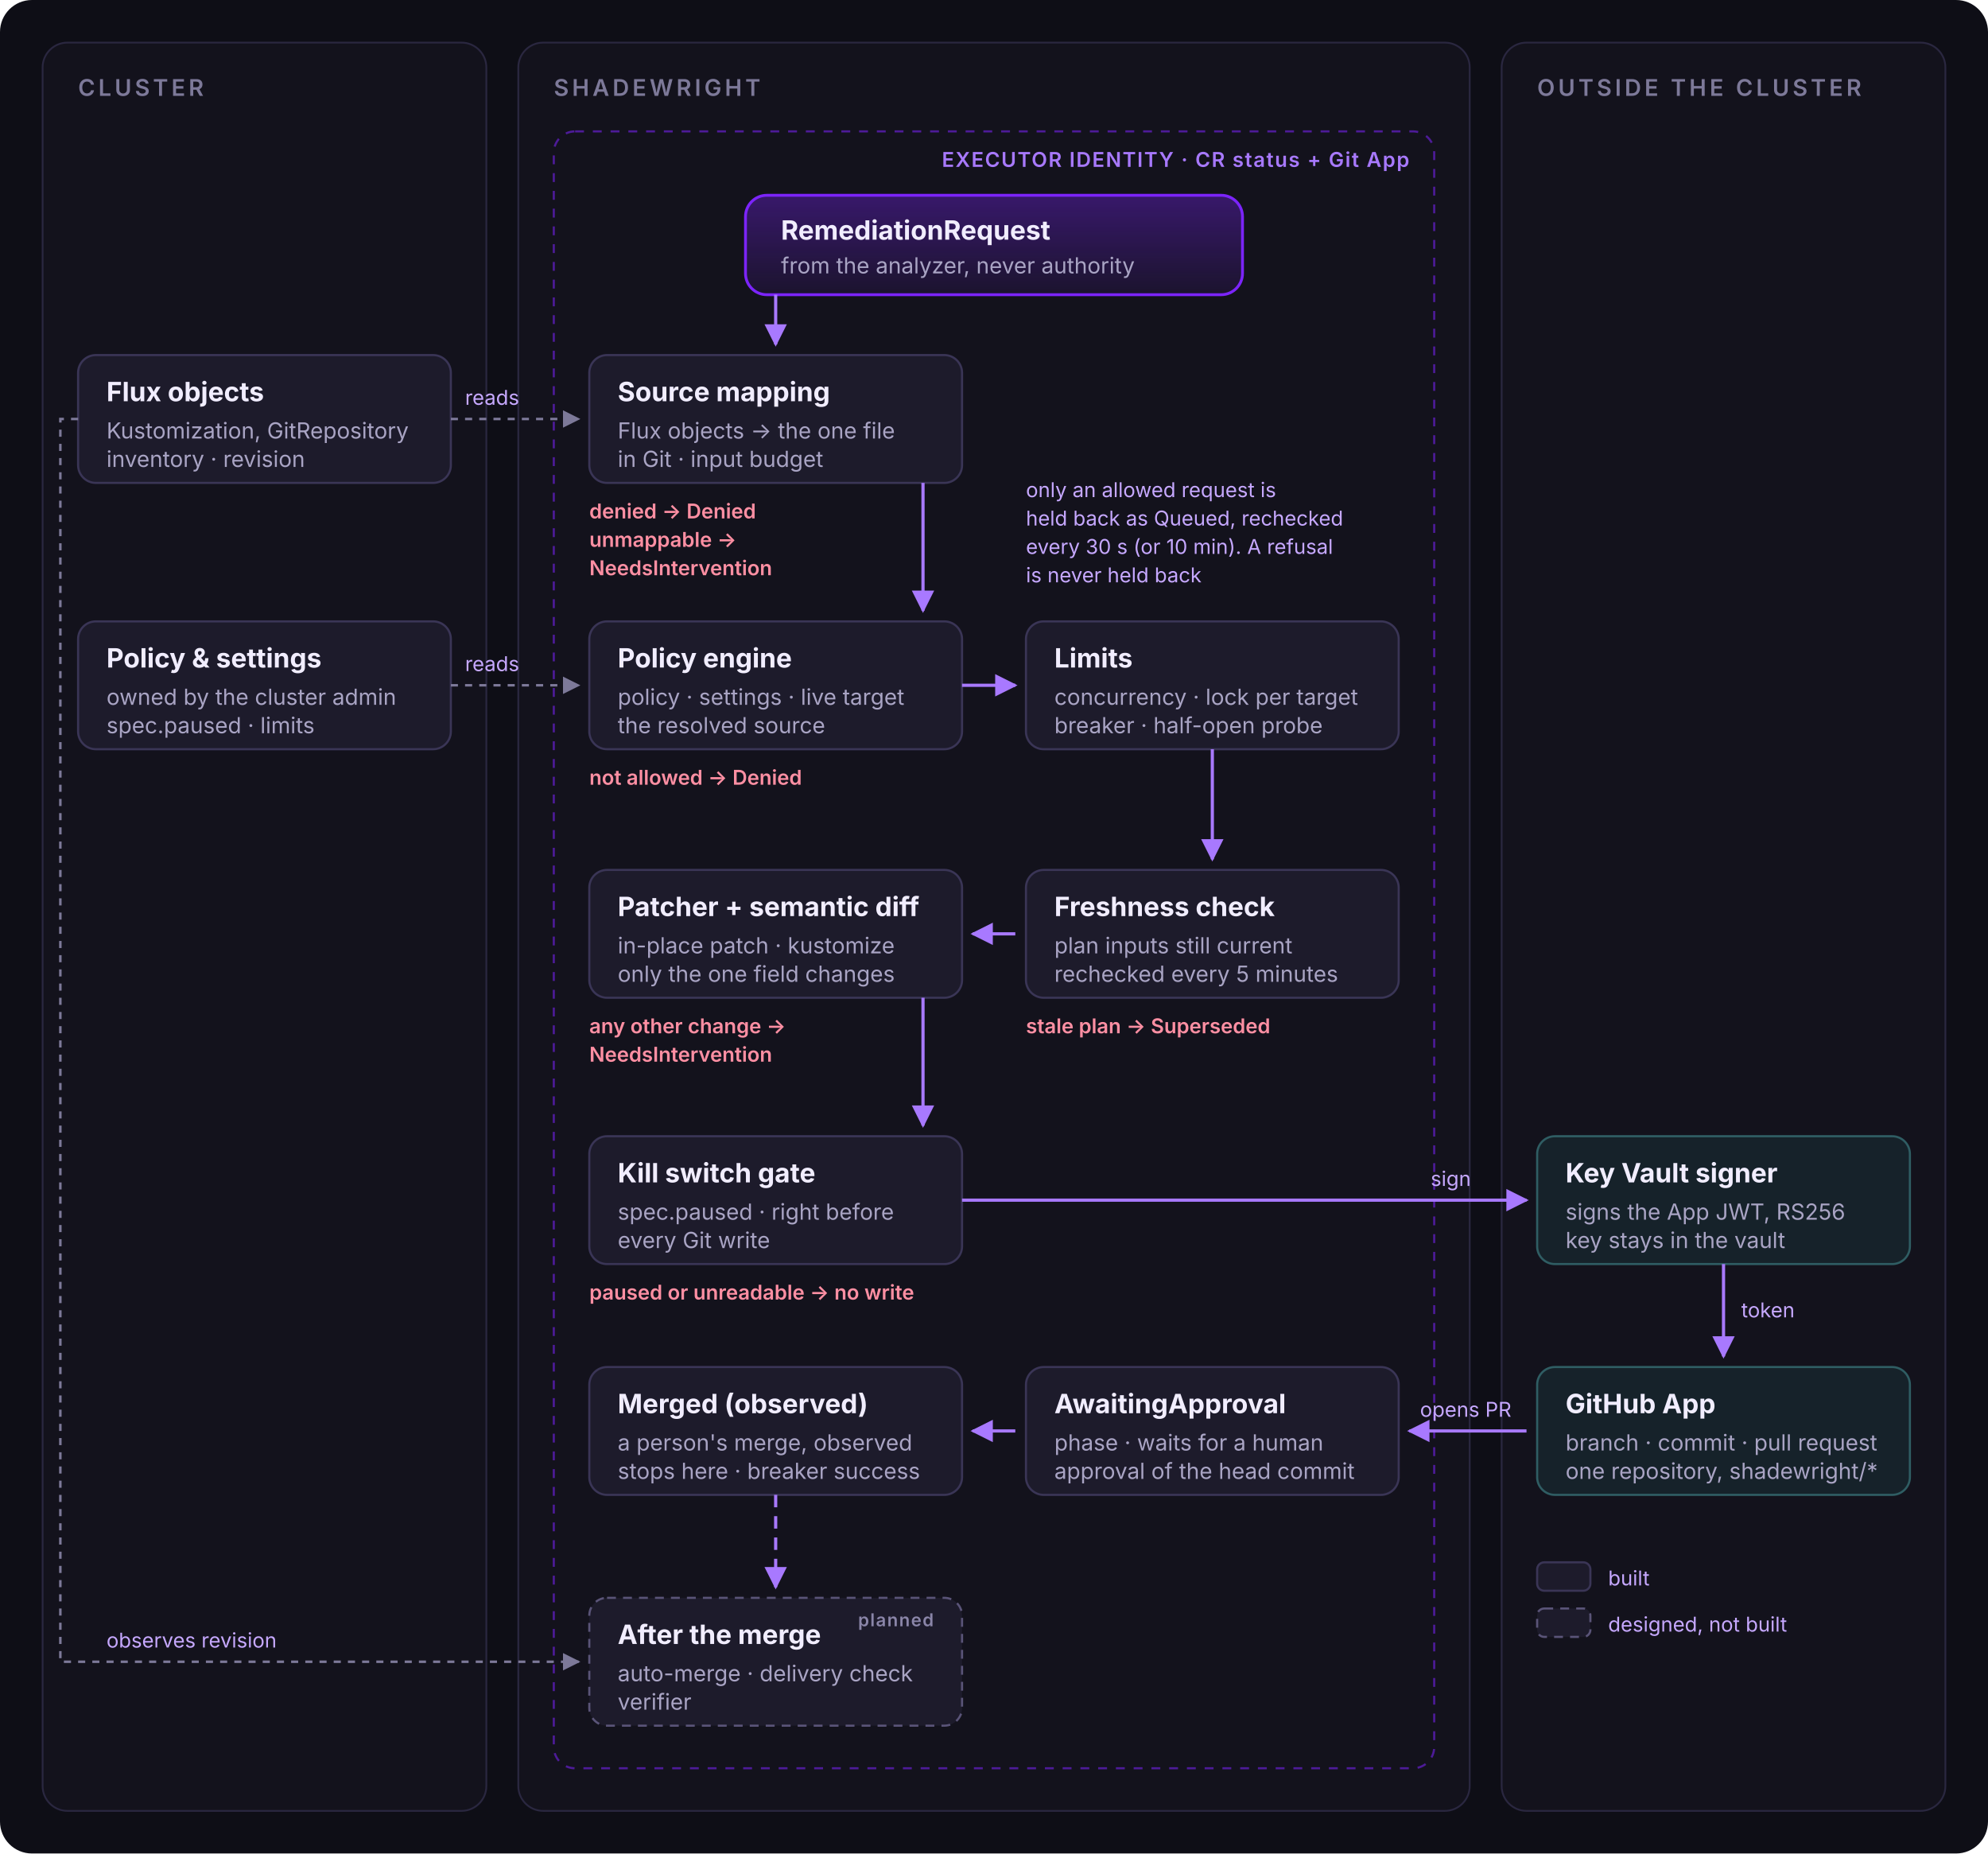
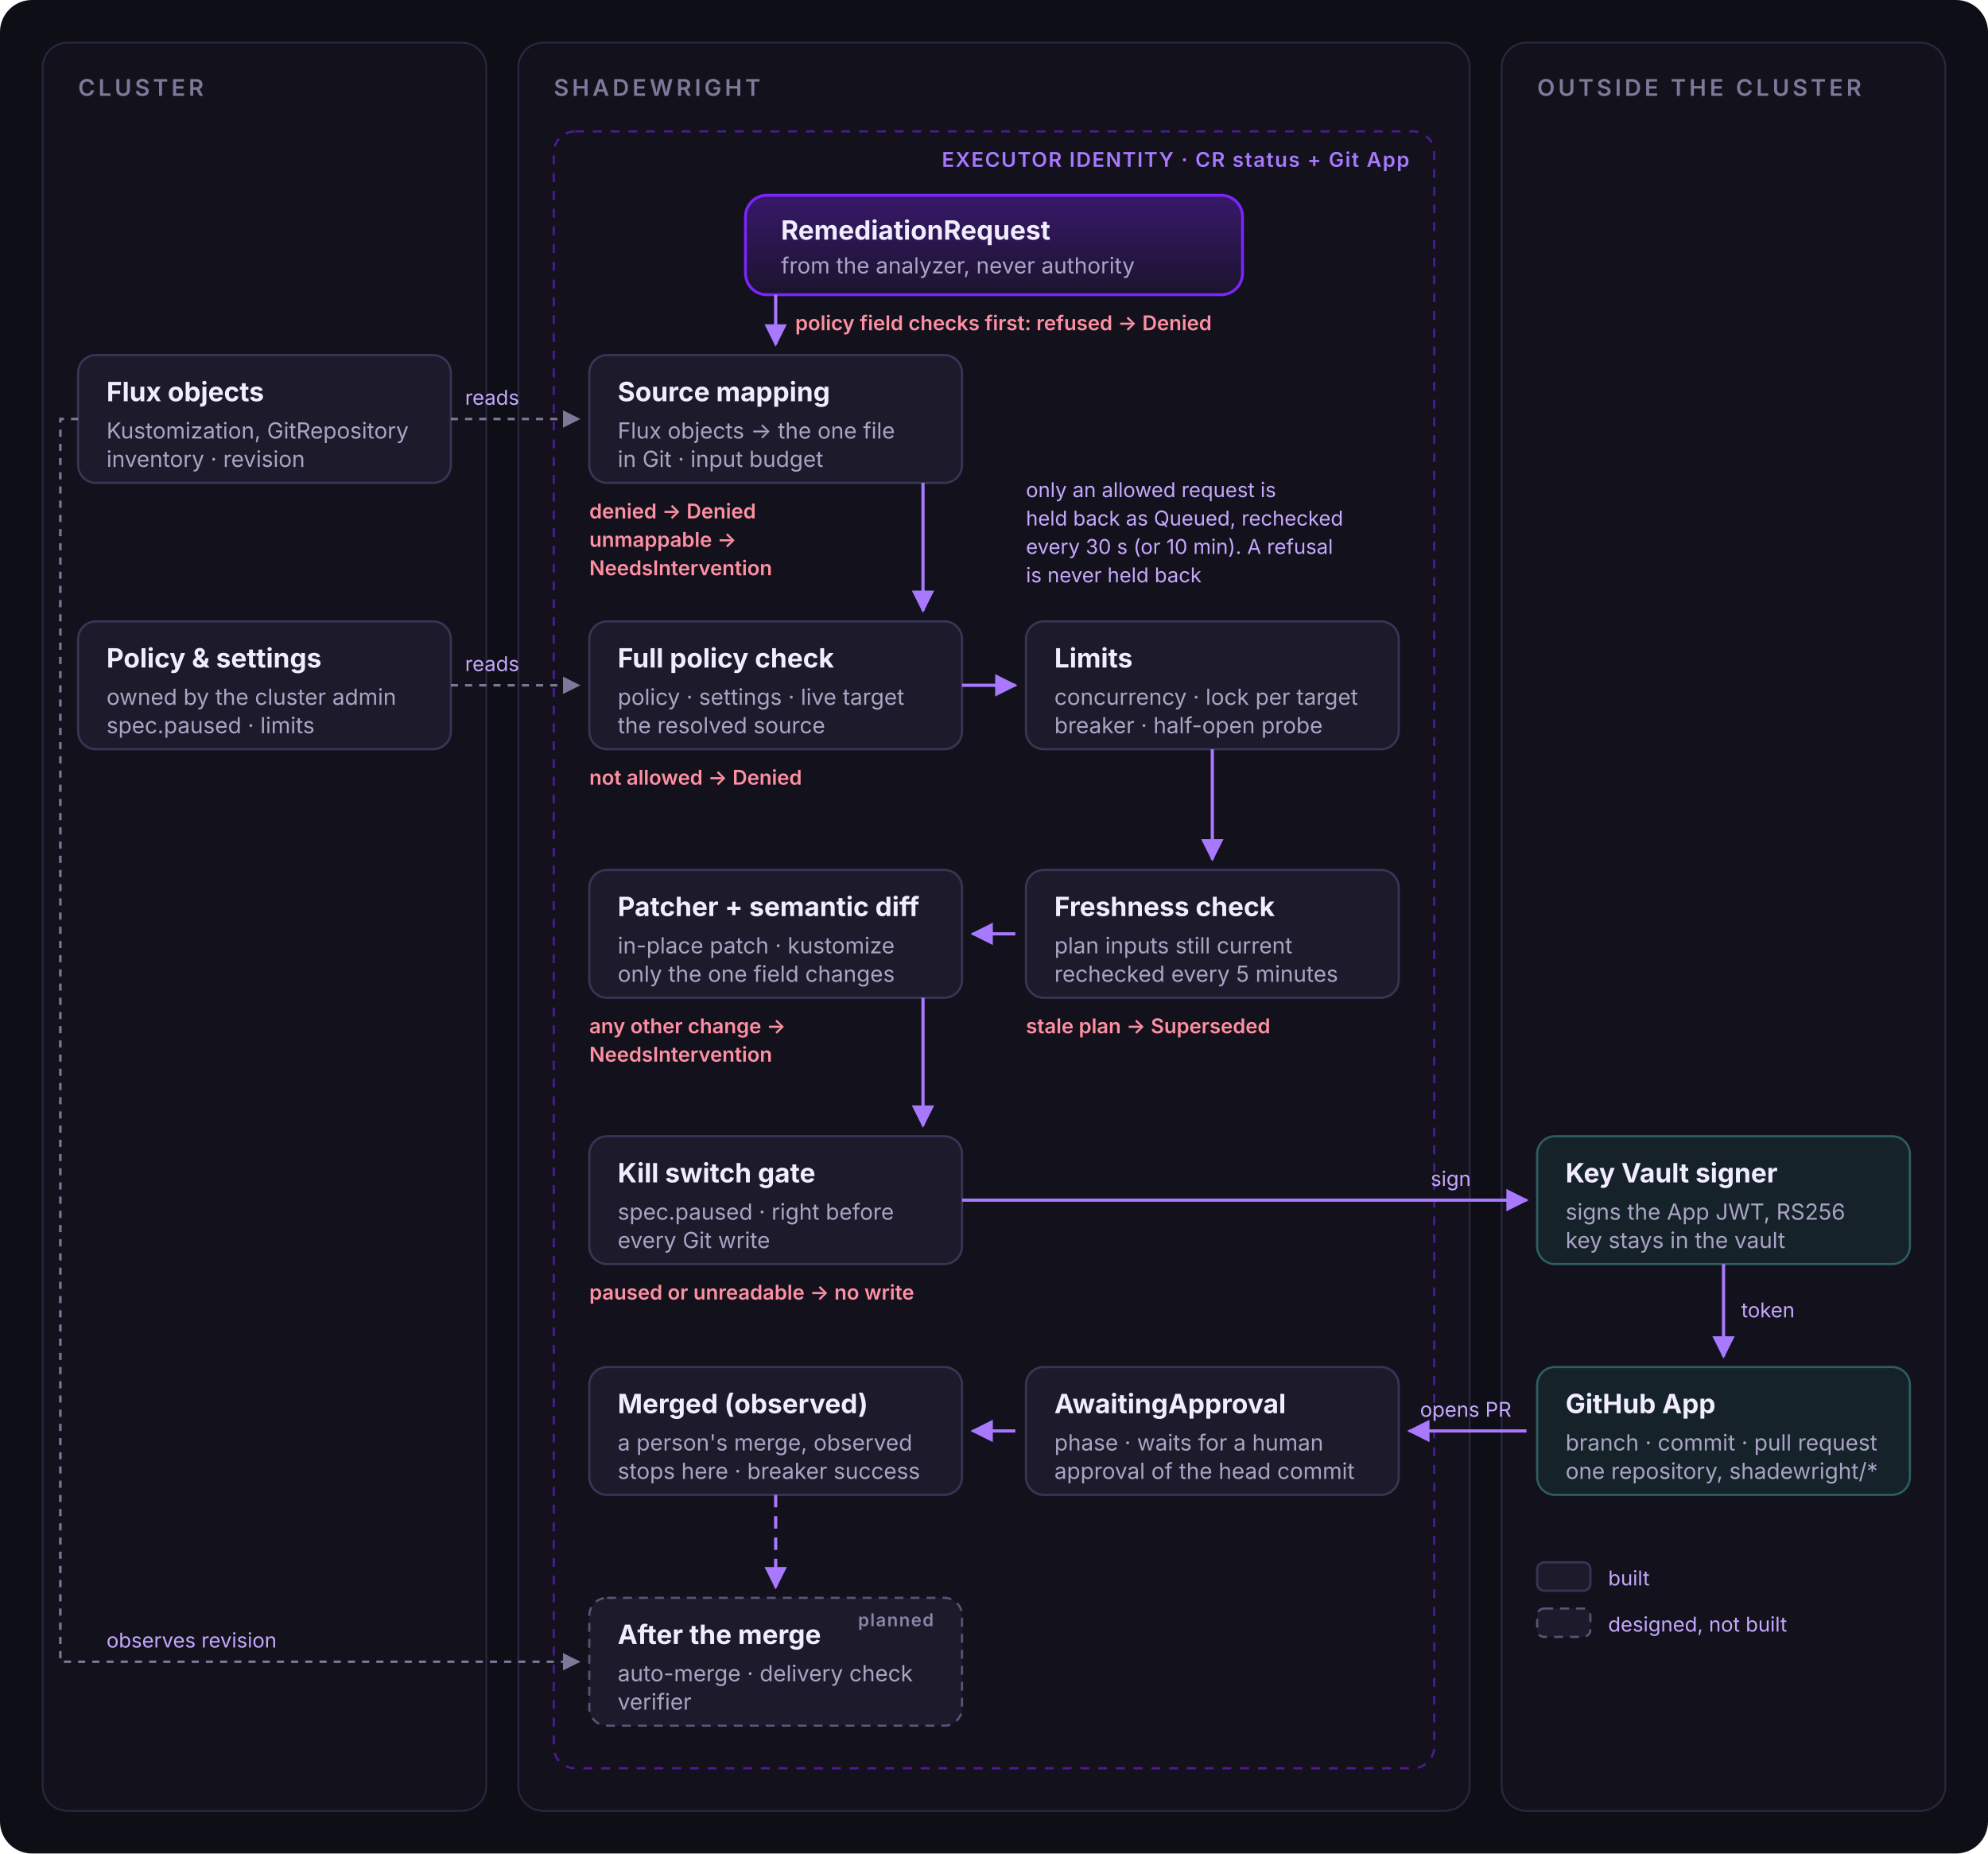
<svg xmlns="http://www.w3.org/2000/svg" viewBox="0 0 1120 1044" role="img" aria-labelledby="t d" font-family="Inter, 'Segoe UI', system-ui, -apple-system, sans-serif">
  <defs>
    <marker id="a" viewBox="0 0 10 10" refX="9" refY="5" markerWidth="7" markerHeight="7" orient="auto-start-reverse">
      <path d="M0 0 10 5 0 10z" fill="#a879ff" />
    </marker>
    <marker id="m" viewBox="0 0 10 10" refX="9" refY="5" markerWidth="7" markerHeight="7" orient="auto-start-reverse">
      <path d="M0 0 10 5 0 10z" fill="#7d7999" />
    </marker>
    <linearGradient id="glow" x1="0" y1="0" x2="0" y2="1">
      <stop offset="0" stop-color="#7c24fc" stop-opacity=".35" />
      <stop offset="1" stop-color="#7c24fc" stop-opacity=".08" />
    </linearGradient>
    <style>
      .lane{fill:#13121c;stroke:#2a2740}
      .lanet{fill:#7d7999;font-size:13px;font-weight:600;letter-spacing:.14em}
      .box{fill:#1d1b2b;stroke:#3a3556;stroke-width:1.2}
      .key{fill:url(#glow);stroke:#7c24fc;stroke-width:1.6}
      .ext{fill:#16222a;stroke:#2f5d63;stroke-width:1.2}
      .pl{fill:#1d1b2b;stroke:#5a5478;stroke-width:1.2;stroke-dasharray:5 4}
      .plk{fill:url(#glow);stroke:#7c24fc;stroke-width:1.6;stroke-dasharray:6 4}
      .ple{fill:#16222a;stroke:#2f5d63;stroke-width:1.2;stroke-dasharray:5 4}
      .pn{fill:#8a85a8;font-size:10px;font-weight:600;letter-spacing:.06em}
      .h{fill:#f1edff;font-size:15px;font-weight:650}
      .s{fill:#a9a4c4;font-size:12.5px}
      .id{fill:none;stroke:#7c24fc;stroke-opacity:.55;stroke-dasharray:5 5;stroke-width:1.2}
      .idt{fill:#a879ff;font-size:11.5px;font-weight:600;letter-spacing:.06em}
      .f{stroke:#a879ff;stroke-width:1.8;fill:none}
      .fp{stroke:#a879ff;stroke-width:1.8;fill:none;stroke-dasharray:7 5}
      .r{stroke:#7d7999;stroke-width:1.4;fill:none;stroke-dasharray:4 4}
      .lbl{fill:#c6a8ff;font-size:11.5px}
      .no{fill:#ff8fa3;font-size:11.5px;font-weight:600}
    </style>
  </defs>
  <rect width="1120" height="1044" rx="18" fill="#0e0e16" />
  <rect class="lane" x="24" y="24" width="250" height="996" rx="14" />
  <text class="lanet" x="44" y="54">CLUSTER</text>
  <rect class="lane" x="292" y="24" width="536" height="996" rx="14" />
  <text class="lanet" x="312" y="54">SHADEWRIGHT</text>
  <rect class="lane" x="846" y="24" width="250" height="996" rx="14" />
  <text class="lanet" x="866" y="54">OUTSIDE THE CLUSTER</text>
  <rect class="id" x="312" y="74" width="496" height="922" rx="12" />
  <text class="idt" x="794" y="94" text-anchor="end">EXECUTOR IDENTITY · CR status + Git App</text>
  <rect class="box" x="44" y="200" width="210" height="72" rx="10" />
  <text class="h" x="60" y="226">Flux objects</text>
  <text class="s" x="60" y="247">Kustomization, GitRepository</text>
  <text class="s" x="60" y="263">inventory · revision</text>
  <rect class="box" x="44" y="350" width="210" height="72" rx="10" />
  <text class="h" x="60" y="376">Policy &amp; settings</text>
  <text class="s" x="60" y="397">owned by the cluster admin</text>
  <text class="s" x="60" y="413">spec.paused · limits</text>
  <rect class="key" x="420" y="110" width="280" height="56" rx="12" />
  <text class="h" x="440" y="135">RemediationRequest</text>
  <text class="s" x="440" y="154">from the analyzer, never authority</text>
  <rect class="box" x="332" y="200" width="210" height="72" rx="10" />
  <text class="h" x="348" y="226">Source mapping</text>
  <text class="s" x="348" y="247">Flux objects → the one file</text>
  <text class="s" x="348" y="263">in Git · input budget</text>
  <text class="no" x="332" y="292">denied → Denied</text>
  <text class="no" x="332" y="308">unmappable →</text>
  <text class="no" x="332" y="324">NeedsIntervention</text>
  <rect class="box" x="332" y="350" width="210" height="72" rx="10" />
-   <text class="h" x="348" y="376">Policy engine</text>
+   <text class="h" x="348" y="376">Full policy check</text>
  <text class="s" x="348" y="397">policy · settings · live target</text>
  <text class="s" x="348" y="413">the resolved source</text>
  <text class="no" x="332" y="442">not allowed → Denied</text>
  <rect class="box" x="578" y="350" width="210" height="72" rx="10" />
  <text class="h" x="594" y="376">Limits</text>
  <text class="s" x="594" y="397">concurrency · lock per target</text>
  <text class="s" x="594" y="413">breaker · half-open probe</text>
  <text class="lbl" x="578" y="280">only an allowed request is</text>
  <text class="lbl" x="578" y="296">held back as Queued, rechecked</text>
  <text class="lbl" x="578" y="312">every 30 s (or 10 min). A refusal</text>
  <text class="lbl" x="578" y="328">is never held back</text>
  <rect class="box" x="578" y="490" width="210" height="72" rx="10" />
  <text class="h" x="594" y="516">Freshness check</text>
  <text class="s" x="594" y="537">plan inputs still current</text>
  <text class="s" x="594" y="553">rechecked every 5 minutes</text>
  <text class="no" x="578" y="582">stale plan → Superseded</text>
  <rect class="box" x="332" y="490" width="210" height="72" rx="10" />
  <text class="h" x="348" y="516">Patcher + semantic diff</text>
  <text class="s" x="348" y="537">in-place patch · kustomize</text>
  <text class="s" x="348" y="553">only the one field changes</text>
  <text class="no" x="332" y="582">any other change →</text>
  <text class="no" x="332" y="598">NeedsIntervention</text>
  <rect class="box" x="332" y="640" width="210" height="72" rx="10" />
  <text class="h" x="348" y="666">Kill switch gate</text>
  <text class="s" x="348" y="687">spec.paused · right before</text>
  <text class="s" x="348" y="703">every Git write</text>
  <text class="no" x="332" y="732">paused or unreadable → no write</text>
  <rect class="box" x="578" y="770" width="210" height="72" rx="10" />
  <text class="h" x="594" y="796">AwaitingApproval</text>
  <text class="s" x="594" y="817">phase · waits for a human</text>
  <text class="s" x="594" y="833">approval of the head commit</text>
  <rect class="box" x="332" y="770" width="210" height="72" rx="10" />
  <text class="h" x="348" y="796">Merged (observed)</text>
  <text class="s" x="348" y="817">a person's merge, observed</text>
  <text class="s" x="348" y="833">stops here · breaker success</text>
  <rect class="pl" x="332" y="900" width="210" height="72" rx="10" />
  <text class="h" x="348" y="926">After the merge</text>
  <text class="s" x="348" y="947">auto-merge · delivery check</text>
  <text class="s" x="348" y="963">verifier</text>
  <text class="pn" x="526" y="916" text-anchor="end">planned</text>
  <rect class="ext" x="866" y="640" width="210" height="72" rx="10" />
  <text class="h" x="882" y="666">Key Vault signer</text>
  <text class="s" x="882" y="687">signs the App JWT, RS256</text>
  <text class="s" x="882" y="703">key stays in the vault</text>
  <rect class="ext" x="866" y="770" width="210" height="72" rx="10" />
  <text class="h" x="882" y="796">GitHub App</text>
  <text class="s" x="882" y="817">branch · commit · pull request</text>
  <text class="s" x="882" y="833">one repository, shadewright/*</text>
  <rect class="box" x="866" y="880" width="30" height="16" rx="4" />
  <text class="lbl" x="906" y="893">built</text>
  <rect class="pl" x="866" y="906" width="30" height="16" rx="4" />
  <text class="lbl" x="906" y="919">designed, not built</text>
  <path class="f" d="M437 166V194" marker-end="url(#a)" />
+   <text class="no" x="448" y="186">policy field checks first: refused → Denied</text>
  <path class="r" d="M254 236H326" marker-end="url(#m)" />
  <text class="lbl" x="262" y="228">reads</text>
  <path class="f" d="M520 272V344" marker-end="url(#a)" />
  <path class="r" d="M254 386H326" marker-end="url(#m)" />
  <text class="lbl" x="262" y="378">reads</text>
  <path class="f" d="M542 386H572" marker-end="url(#a)" />
  <path class="f" d="M683 422V484" marker-end="url(#a)" />
  <path class="f" d="M572 526H548" marker-end="url(#a)" />
  <path class="f" d="M520 562V634" marker-end="url(#a)" />
  <path class="f" d="M542 676H860" marker-end="url(#a)" />
  <text class="lbl" x="806" y="668">sign</text>
  <path class="f" d="M971 712V764" marker-end="url(#a)" />
  <text class="lbl" x="981" y="742">token</text>
  <path class="f" d="M860 806H794" marker-end="url(#a)" />
  <text class="lbl" x="800" y="798">opens PR</text>
  <path class="f" d="M572 806H548" marker-end="url(#a)" />
  <path class="fp" d="M437 842V894" marker-end="url(#a)" />
  <path class="r" d="M44 236H34V936H326" marker-end="url(#m)" />
  <text class="lbl" x="60" y="928">observes revision</text>
</svg>
